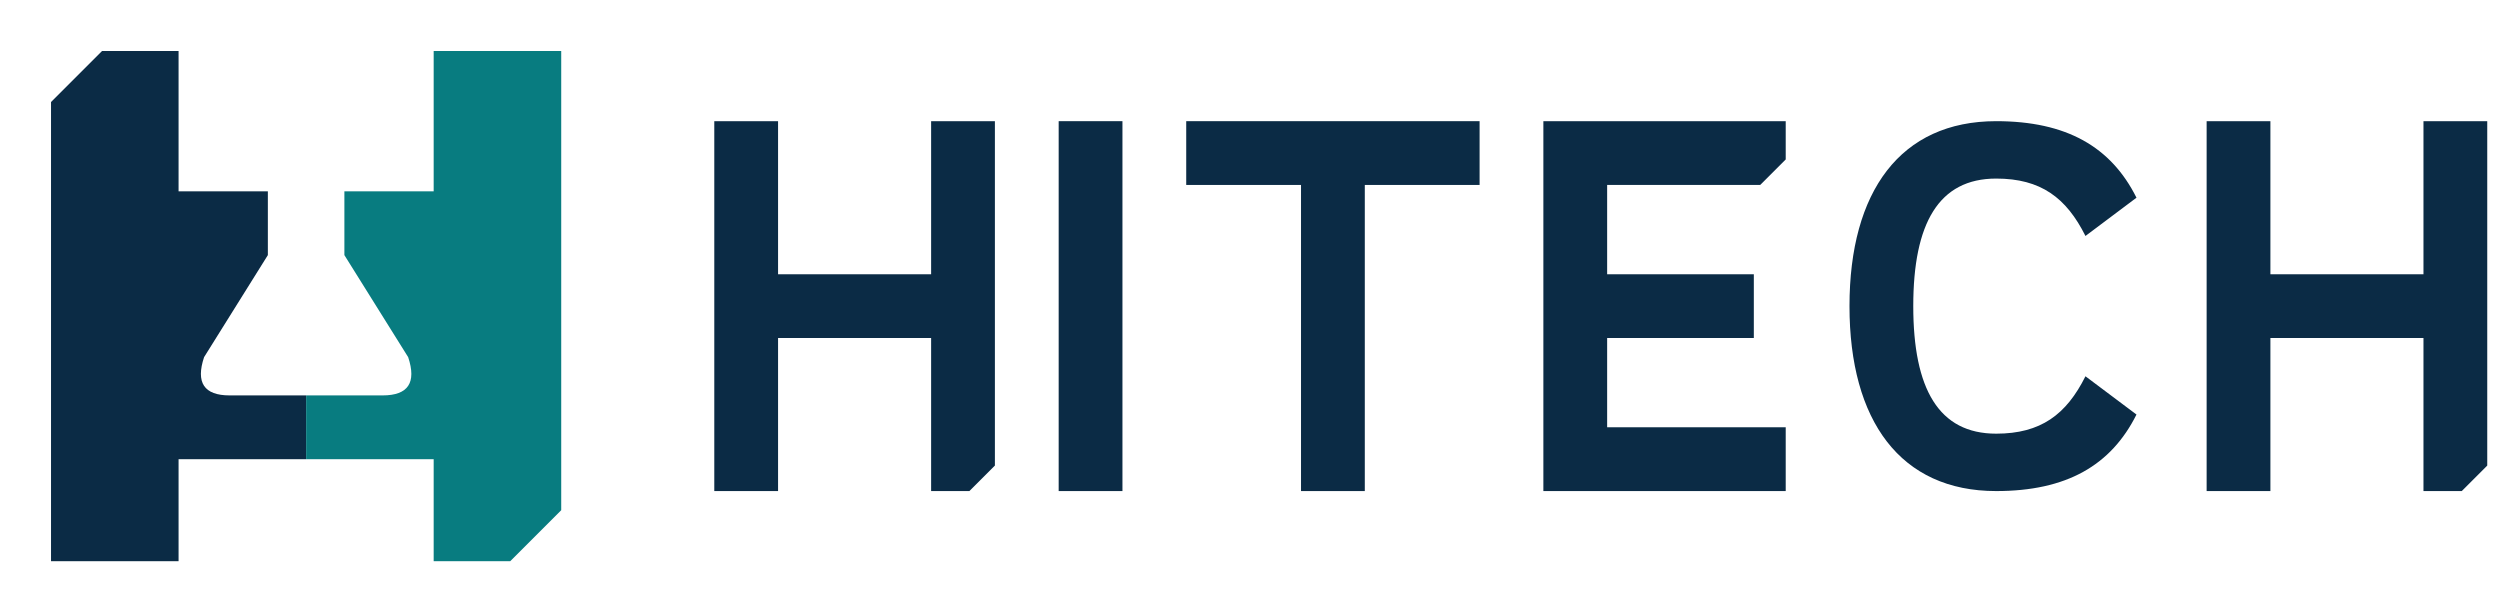
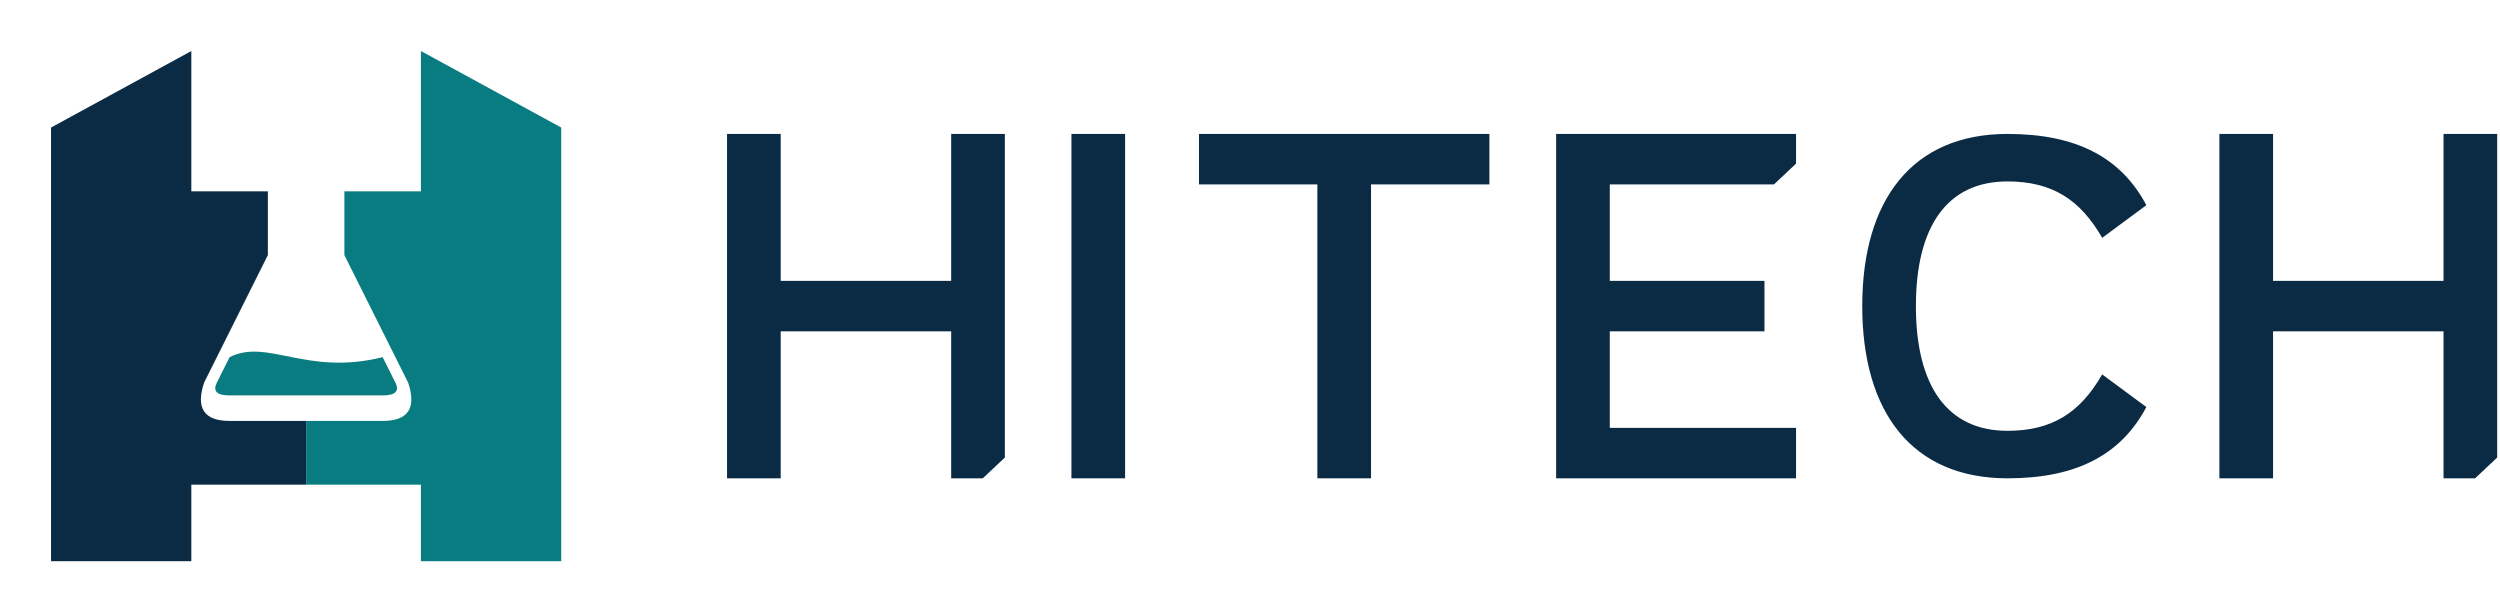
<svg xmlns="http://www.w3.org/2000/svg" viewBox="0 0 392 96" role="img" aria-label="Hitech Lab &amp; Surgical Solutions">
-   <path fill="#0B2B45" d="M16 8H28V30H42V40L32 56Q30 62 36 62H48V72H28V88H8V16Z" />
-   <path fill="#087C80" d="M68 8H88V80L80 88H68V72H48V62H60Q66 62 64 56L54 40V30H68Z" />
+   <path fill="#0B2B45" d="M8 20L30 8V30H42V40L32 60Q30 66 36 66H48V76H30V88H8Z" />
+   <path fill="#087C80" d="M88 20L66 8V30H54V40L64 60Q66 66 60 66H48V76H66V88H88Z" />
+   <path fill="#087C80" d="M36 56C42 53 48 59 60 56L62 60Q63 62 60 62H36Q33 62 34 60Z" />
  <g fill="#0B2B45">
-     <path transform="translate(112 19)" d="M0 0H10V24H34V0H44V54L40 58H34V34H10V58H0Z" />
-     <path transform="translate(166 19)" d="M0 0H10V58H0Z" />
-     <path transform="translate(186 19)" d="M0 0H46V10H28V58H18V10H0Z" />
-     <path transform="translate(242 19)" d="M0 0H38V6L34 10H10V24H33V34H10V48H38V58H0Z" />
-     <path transform="translate(290 19)" d="M45 12C41 4 34 0 23 0C8 0 0 11 0 29S8 58 23 58C34 58 41 54 45 46L37 40C34 46 30 49 23 49C14 49 10 42 10 29S14 9 23 9C30 9 34 12 37 18Z" />
-     <path transform="translate(346 19)" d="M0 0H10V24H34V0H44V54L40 58H34V34H10V58H0Z" />
+     <path transform="translate(114 21) scale(.99 .93103)" d="M0 0H8.5V24.75H35.5V0H44V54.5L40.5 58H35.5V33.25H8.5V58H0Z" />
+     <path transform="translate(168 21) scale(.99 .93103)" d="M0 0H8.5V58H0Z" />
+     <path transform="translate(188 21) scale(.99 .93103)" d="M0 0H46V8.5H27.25V58H18.75V8.5H0Z" />
+     <path transform="translate(244 21) scale(.99 .93103)" d="M0 0H38V5L34.5 8.5H8.5V24.75H33V33.25H8.5V49.5H38V58H0Z" />
+     <path transform="translate(292 21) scale(.99 .93103)" d="M45 12C41 4 34 0 23 0C8 0 0 11 0 29S8 58 23 58C34 58 41 54 45 46L38 40.5C34.5 47 30 50 23 50C13.5 50 8.5 42.5 8.5 29S13.5 8 23 8C30 8 34.5 11 38 17.5Z" />
+     <path transform="translate(348 21) scale(.99 .93103)" d="M0 0H8.5V24.75H35.5V0H44V54.5L40.5 58H35.5V33.25H8.5V58H0Z" />
  </g>
</svg>
